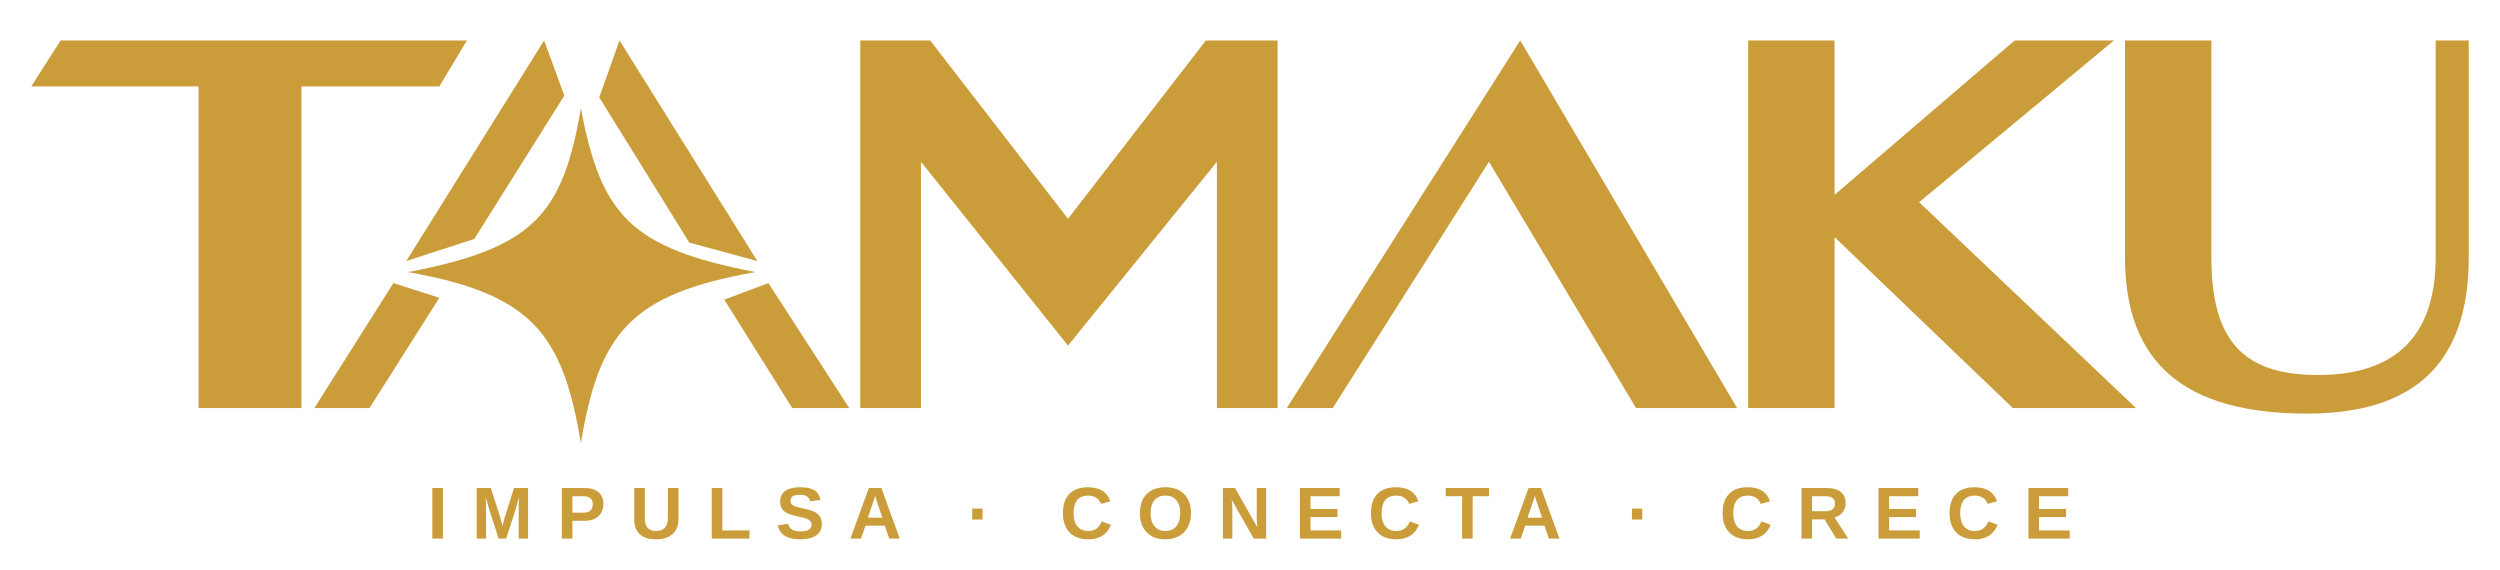
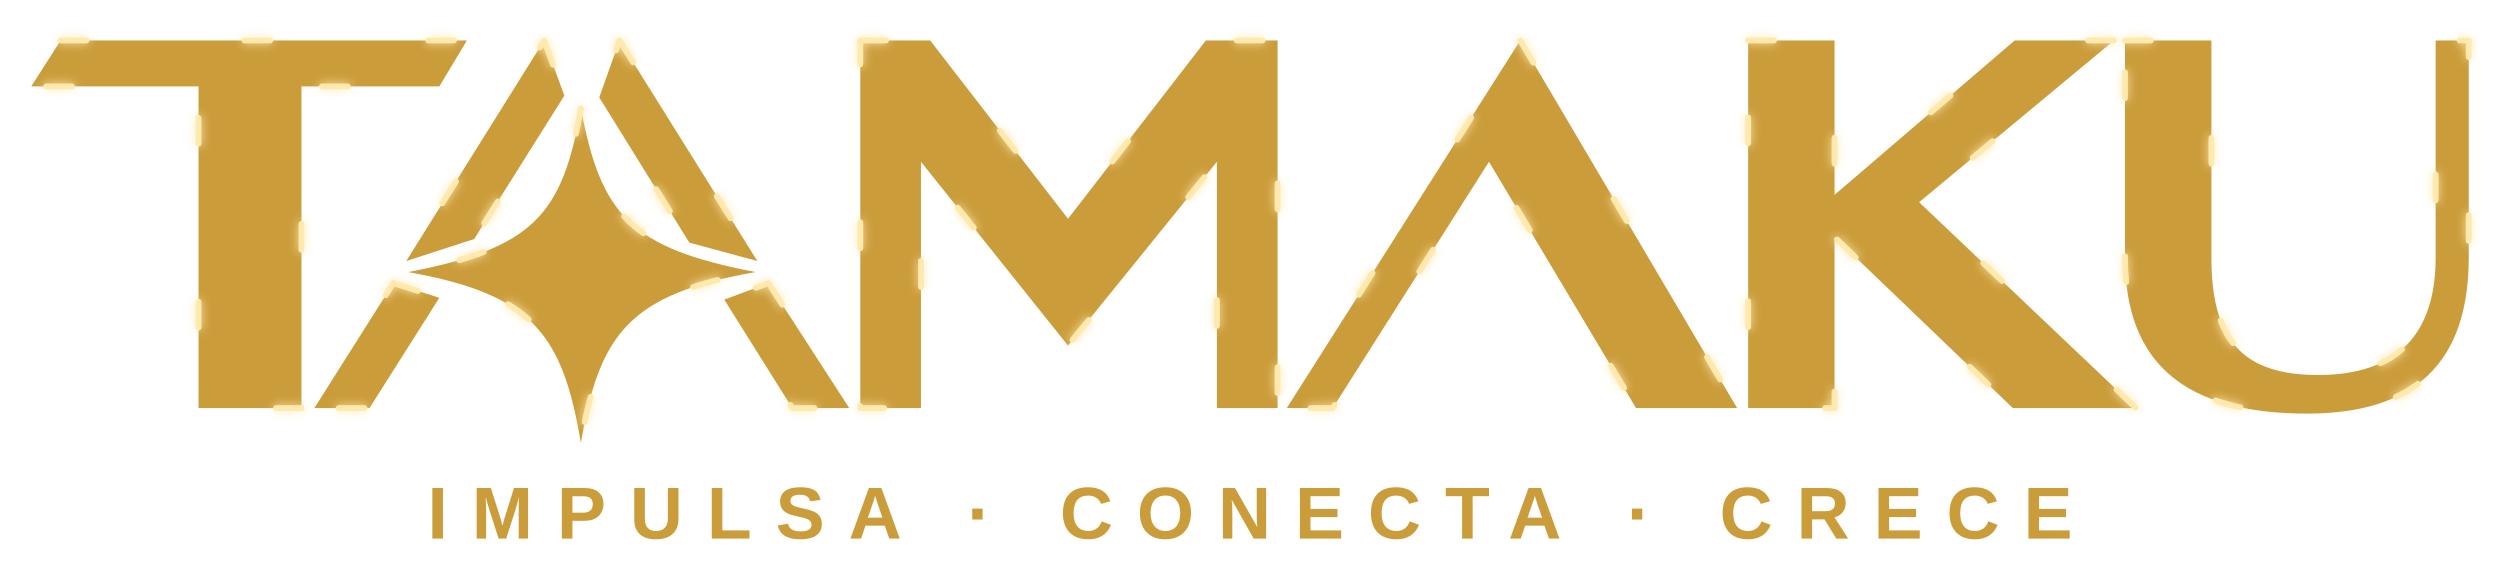
<svg xmlns="http://www.w3.org/2000/svg" viewBox="120 110 1360 310" role="img" aria-labelledby="title">
+   <defs>
+     <g id="tamaku-wordmark">
+       <path pathLength="100" d="M153 132H374L359 157H284V332H228V157H137Z" />
+       <path pathLength="100" d="M416 132L427 162L378 240L341 252ZM457 132L532 252L495 242L446 163ZM334 264L359 272L321 332H291ZM538 264L582 332H551L514 273Z" />
+       <path pathLength="100" d="M436 169C426 227 410 245 342 258C409 270 426 291 436 351C446 291 463 270 531 258C463 245 447 227 436 169Z" />
+       <path pathLength="100" d="M588 132H626L701 229L776 132H815V332H782V198L701 298L621 198V332H588Z" />
+       <path pathLength="100" d="M947 132L1065 332H1010L930 198L845 332H820Z" />
+       <path pathLength="100" d="M1071 132H1118V216L1216 132H1270L1164 220L1282 332H1215L1118 239V332H1071Z" />
+       <path pathLength="100" d="M1276 132H1323V250C1323 295 1340 314 1381 314C1424 314 1445 292 1445 250V132H1463V250C1463 308 1433 335 1375 335C1309 335 1276 308 1276 250Z" />
+     </g>
+     <filter id="tamaku-edge-glow" x="-15%" y="-25%" width="130%" height="150%" color-interpolation-filters="sRGB">
+       <feGaussianBlur in="SourceGraphic" stdDeviation="2.5" result="glow" />
+       <feMerge>
+         <feMergeNode in="glow" />
+         <feMergeNode in="SourceGraphic" />
+       </feMerge>
+     </filter>
+   </defs>
+   <style>
+     .tamaku-edge-runner{stroke-dasharray:14 86;animation:tamakuEdgeTravel 5.5s linear infinite}
+     @keyframes tamakuEdgeTravel{from{stroke-dashoffset:0}to{stroke-dashoffset:-100}}
+     @media(prefers-reduced-motion:reduce){.tamaku-edge-runner{animation:none;opacity:0}}
+   </style>
+   <use href="#tamaku-wordmark" fill="#cb9c3a" />
+   <use class="tamaku-edge-runner" href="#tamaku-wordmark" fill="none" stroke="#ffe9ae" stroke-width="3.2" stroke-linecap="round" stroke-linejoin="round" filter="url(#tamaku-edge-glow)" aria-hidden="true" />
  <g fill="#cb9c3a">
-     <path d="M153 132H374L359 157H284V332H228V157H137Z" />
-     <path d="M416 132L427 162L378 240L341 252ZM457 132L532 252L495 242L446 163ZM334 264L359 272L321 332H291ZM538 264L582 332H551L514 273Z" />
-     <path d="M436 169C426 227 410 245 342 258C409 270 426 291 436 351C446 291 463 270 531 258C463 245 447 227 436 169Z" />
-     <path d="M588 132H626L701 229L776 132H815V332H782V198L701 298L621 198V332H588Z" />
-     <path d="M947 132L1065 332H1010L930 198L845 332H820Z" />
-     <path d="M1071 132H1118V216L1216 132H1270L1164 220L1282 332H1215L1118 239V332H1071Z" />
-     <path d="M1276 132H1323V250C1323 295 1340 314 1381 314C1424 314 1445 292 1445 250V132H1463V250C1463 308 1433 335 1375 335C1309 335 1276 308 1276 250Z" />
    <text x="800" y="403" text-anchor="middle" font-family="Arial,Helvetica,sans-serif" font-size="40" font-weight="600" letter-spacing="13" textLength="1015" lengthAdjust="spacing">IMPULSA · CONECTA · CRECE</text>
  </g>
</svg>
